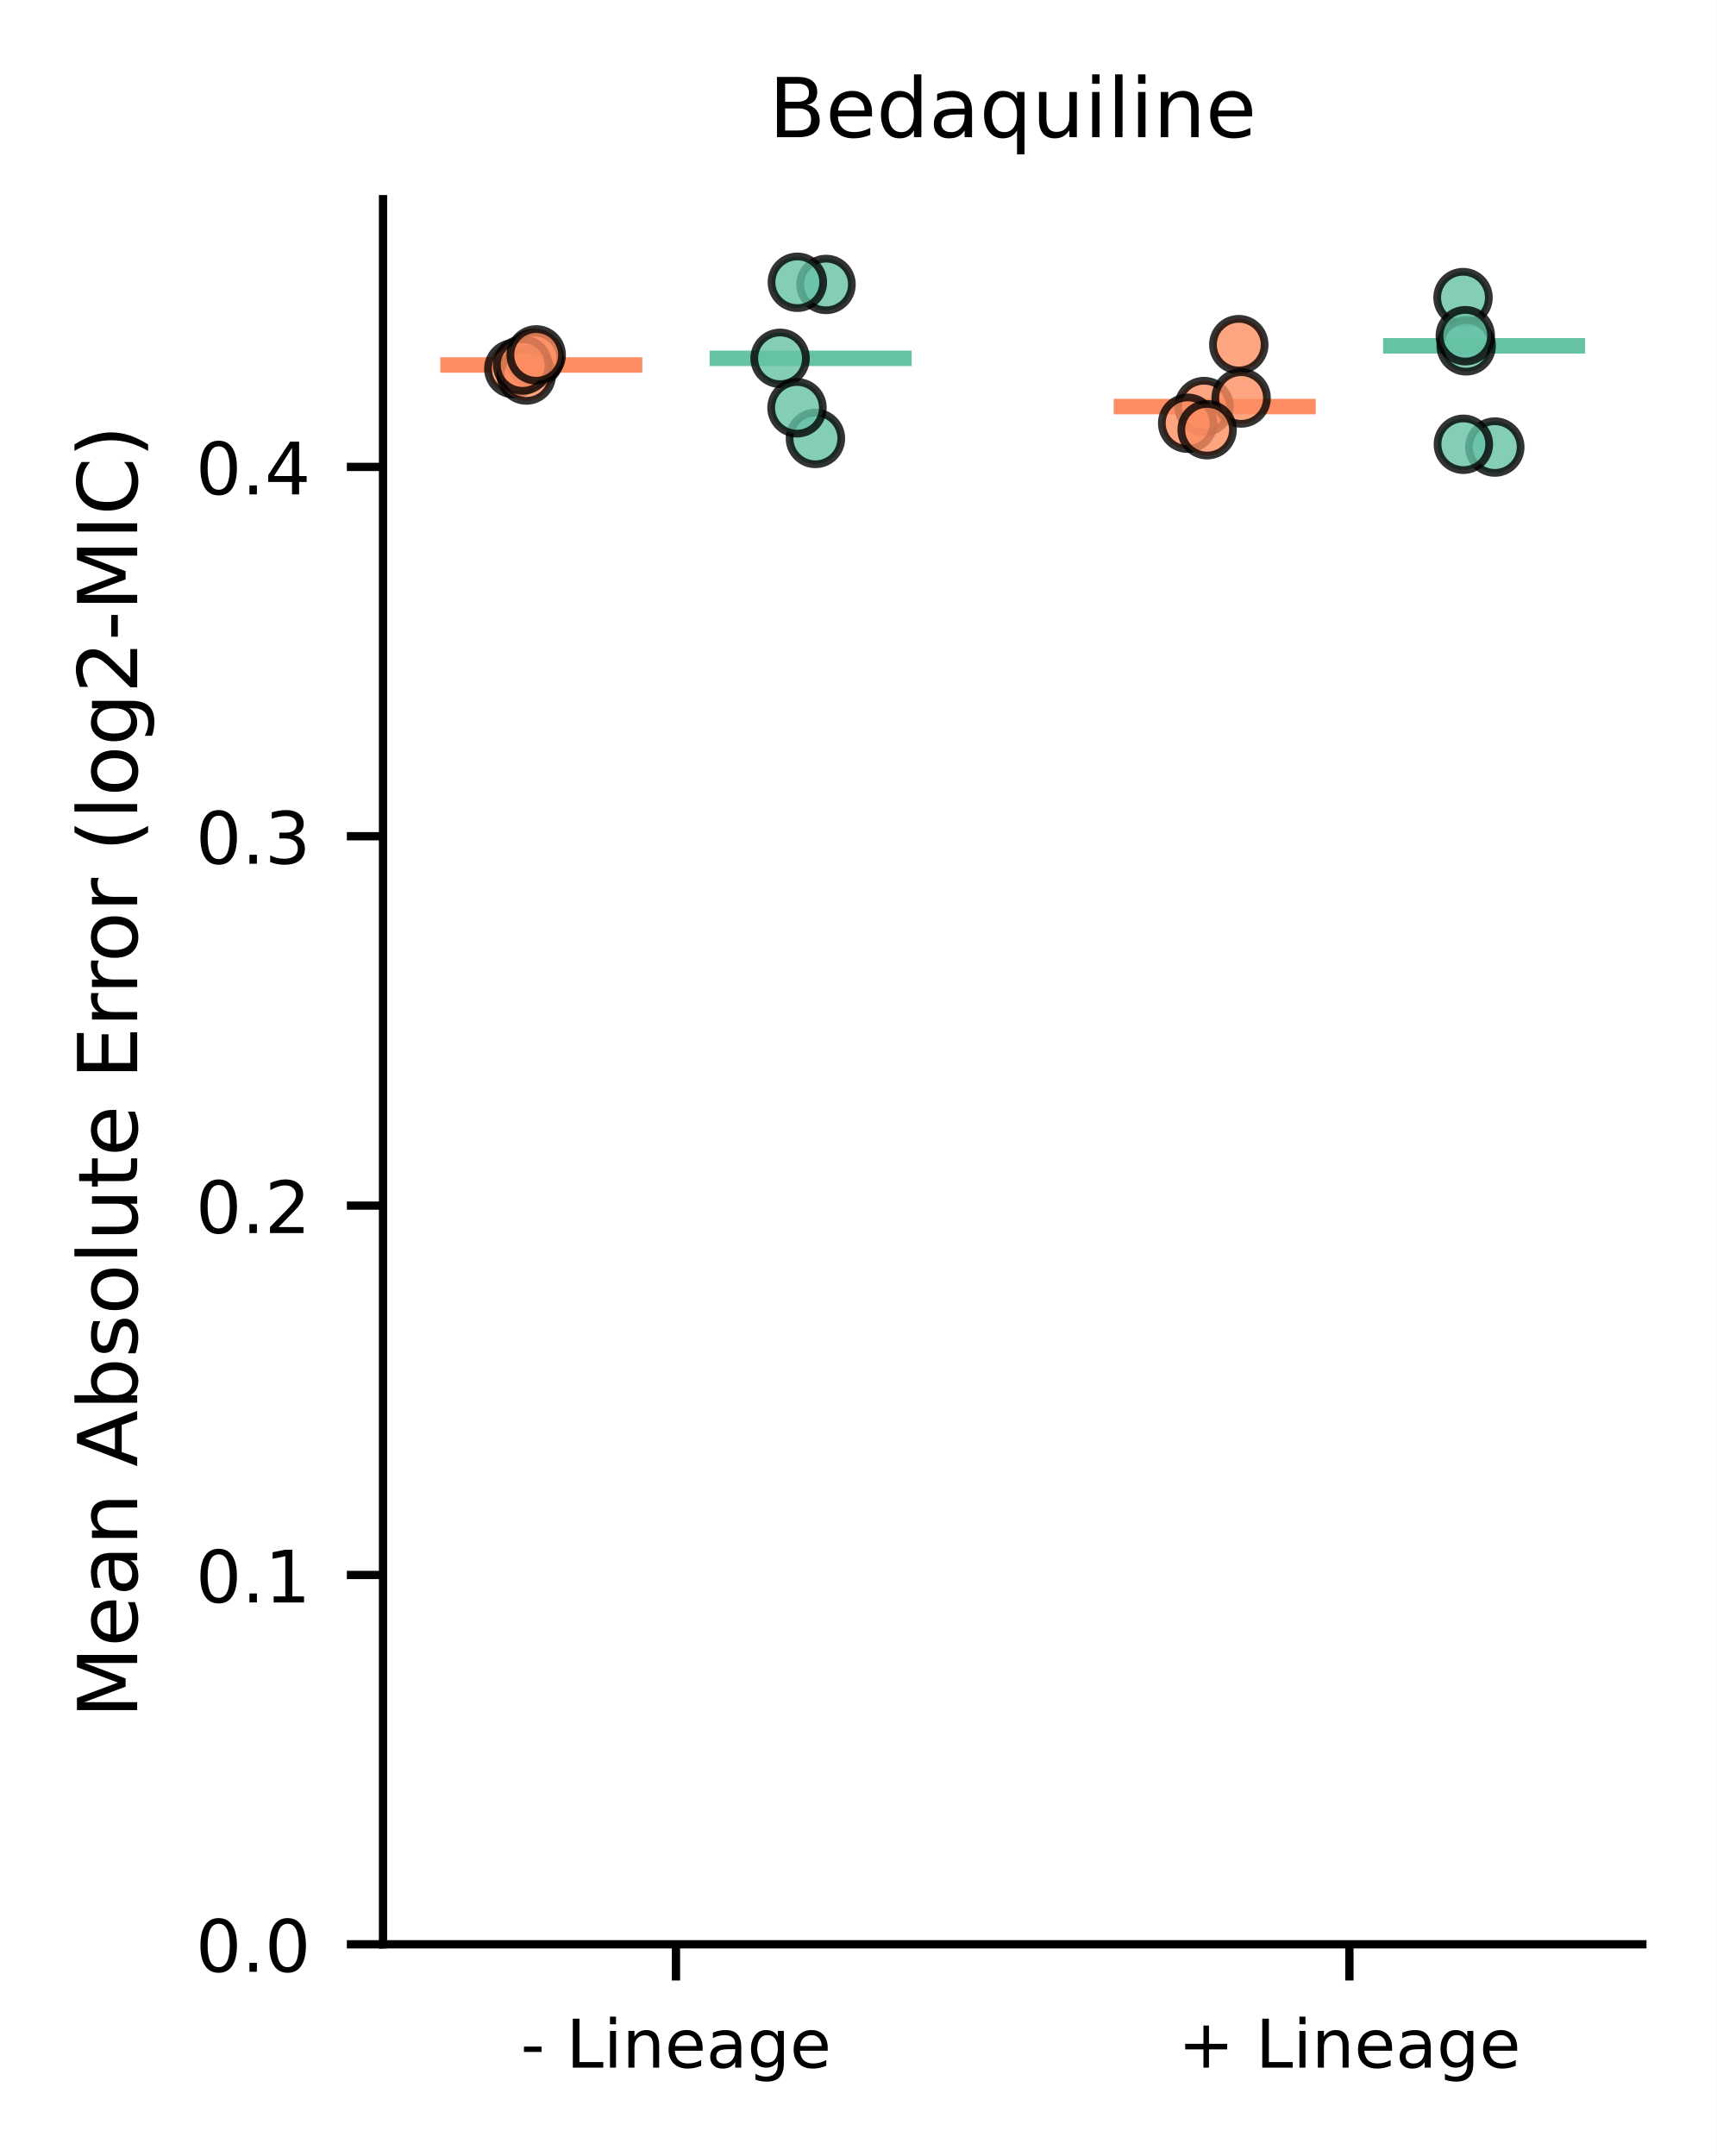
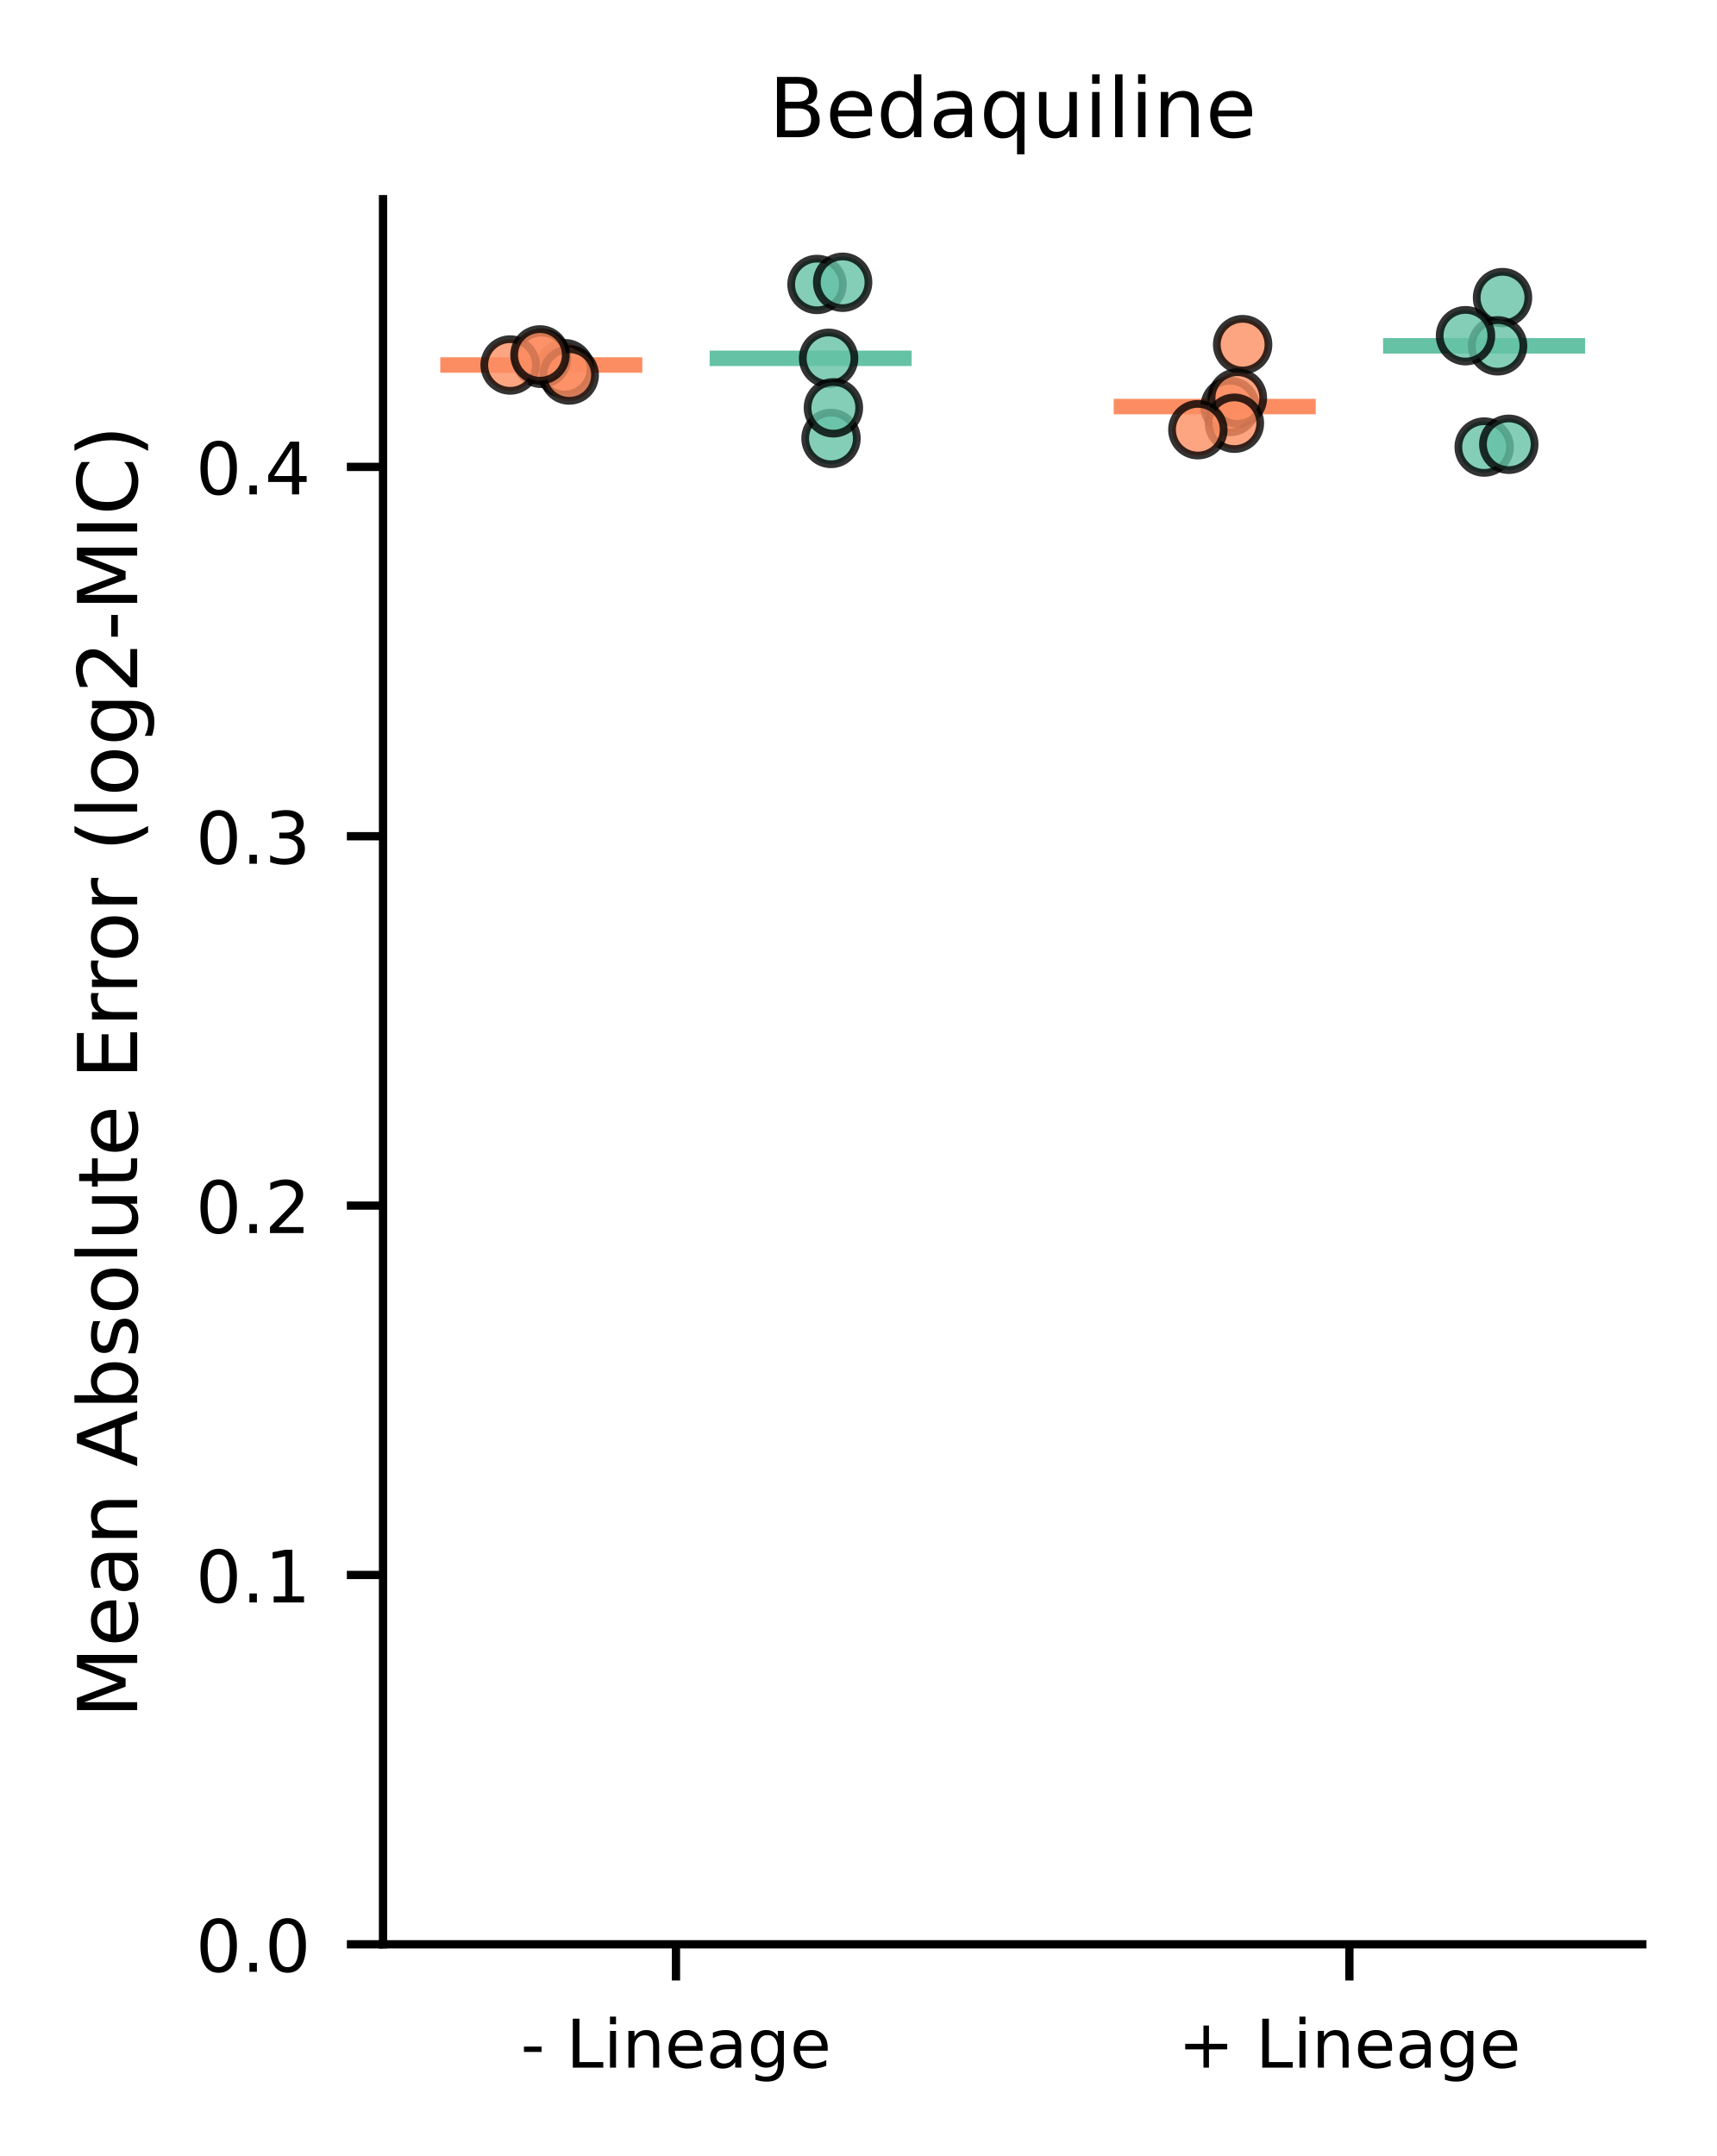
<svg xmlns="http://www.w3.org/2000/svg" xmlns:xlink="http://www.w3.org/1999/xlink" width="166.175pt" height="208.69pt" viewBox="0 0 166.175 208.69" version="1.1">
  <defs>
    <style type="text/css">*{stroke-linejoin: round; stroke-linecap: butt}</style>
  </defs>
  <g id="figure_1">
    <g id="patch_1">
      <path d="M 0 208.69  L 166.175 208.69  L 166.175 0  L 0 0  z " style="fill: #ffffff" />
    </g>
    <g id="axes_1">
      <g id="patch_2">
        <path d="M 37.075 188.199  L 158.975 188.199  L 158.975 19.279  L 37.075 19.279  z " style="fill: #ffffff" />
      </g>
      <g id="LineCollection_1">
-         <path d="M 42.616 35.331  L 62.172 35.331  " clip-path="url(#pe7621ceaf0)" style="fill: none; stroke: #fc8d62; stroke-width: 1.5" />
+         <path d="M 42.616 35.331  L 62.172 35.331  " clip-path="url(#pb1d70567b7)" style="fill: none; stroke: #fc8d62; stroke-width: 1.5" />
      </g>
      <g id="LineCollection_2">
-         <path d="M 68.69 34.684  L 88.247 34.684  " clip-path="url(#pe7621ceaf0)" style="fill: none; stroke: #66c2a5; stroke-width: 1.5" />
+         <path d="M 68.69 34.684  L 88.247 34.684  " clip-path="url(#pb1d70567b7)" style="fill: none; stroke: #66c2a5; stroke-width: 1.5" />
      </g>
      <g id="LineCollection_3">
-         <path d="M 107.803 39.352  L 127.359 39.352  " clip-path="url(#pe7621ceaf0)" style="fill: none; stroke: #fc8d62; stroke-width: 1.5" />
+         <path d="M 107.803 39.352  L 127.359 39.352  " clip-path="url(#pb1d70567b7)" style="fill: none; stroke: #fc8d62; stroke-width: 1.5" />
      </g>
      <g id="LineCollection_4">
-         <path d="M 133.878 33.475  L 153.434 33.475  " clip-path="url(#pe7621ceaf0)" style="fill: none; stroke: #66c2a5; stroke-width: 1.5" />
+         <path d="M 133.878 33.475  L 153.434 33.475  " clip-path="url(#pb1d70567b7)" style="fill: none; stroke: #66c2a5; stroke-width: 1.5" />
      </g>
      <g id="PathCollection_1">
        <defs>
-           <path id="C0_0_0a21245f25" d="M 0 2.5  C 0.663 2.5 1.299 2.237 1.768 1.768  C 2.237 1.299 2.5 0.663 2.5 -0  C 2.5 -0.663 2.237 -1.299 1.768 -1.768  C 1.299 -2.237 0.663 -2.5 0 -2.5  C -0.663 -2.5 -1.299 -2.237 -1.768 -1.768  C -2.237 -1.299 -2.5 -0.663 -2.5 0  C -2.5 0.663 -2.237 1.299 -1.768 1.768  C -1.299 2.237 -0.663 2.5 0 2.5  z " />
+           <path id="C0_0_21c20eb754" d="M 0 2.5  C 0.663 2.5 1.299 2.237 1.768 1.768  C 2.237 1.299 2.5 0.663 2.5 -0  C 2.5 -0.663 2.237 -1.299 1.768 -1.768  C 1.299 -2.237 0.663 -2.5 0 -2.5  C -0.663 -2.5 -1.299 -2.237 -1.768 -1.768  C -2.237 -1.299 -2.5 -0.663 -2.5 0  C -2.5 0.663 -2.237 1.299 -1.768 1.768  C -1.299 2.237 -0.663 2.5 0 2.5  z " />
        </defs>
-         <g clip-path="url(#pe7621ceaf0)">
-           <use xlink:href="#C0_0_0a21245f25" x="49.737" y="35.689" style="fill: #fc8d62; fill-opacity: 0.8; stroke: #000000; stroke-opacity: 0.8; stroke-width: 0.75" />
-         </g>
-         <g clip-path="url(#pe7621ceaf0)">
-           <use xlink:href="#C0_0_0a21245f25" x="51.72" y="34.69" style="fill: #fc8d62; fill-opacity: 0.8; stroke: #000000; stroke-opacity: 0.8; stroke-width: 0.75" />
-         </g>
-         <g clip-path="url(#pe7621ceaf0)">
-           <use xlink:href="#C0_0_0a21245f25" x="50.947" y="36.301" style="fill: #fc8d62; fill-opacity: 0.8; stroke: #000000; stroke-opacity: 0.8; stroke-width: 0.75" />
-         </g>
-         <g clip-path="url(#pe7621ceaf0)">
-           <use xlink:href="#C0_0_0a21245f25" x="50.591" y="35.331" style="fill: #fc8d62; fill-opacity: 0.8; stroke: #000000; stroke-opacity: 0.8; stroke-width: 0.75" />
-         </g>
-         <g clip-path="url(#pe7621ceaf0)">
-           <use xlink:href="#C0_0_0a21245f25" x="51.904" y="34.353" style="fill: #fc8d62; fill-opacity: 0.8; stroke: #000000; stroke-opacity: 0.8; stroke-width: 0.75" />
+         <g clip-path="url(#pb1d70567b7)">
+           <use xlink:href="#C0_0_21c20eb754" x="54.668" y="35.689" style="fill: #fc8d62; fill-opacity: 0.8; stroke: #000000; stroke-opacity: 0.8; stroke-width: 0.75" />
+         </g>
+         <g clip-path="url(#pb1d70567b7)">
+           <use xlink:href="#C0_0_21c20eb754" x="52.415" y="34.69" style="fill: #fc8d62; fill-opacity: 0.8; stroke: #000000; stroke-opacity: 0.8; stroke-width: 0.75" />
+         </g>
+         <g clip-path="url(#pb1d70567b7)">
+           <use xlink:href="#C0_0_21c20eb754" x="55.099" y="36.301" style="fill: #fc8d62; fill-opacity: 0.8; stroke: #000000; stroke-opacity: 0.8; stroke-width: 0.75" />
+         </g>
+         <g clip-path="url(#pb1d70567b7)">
+           <use xlink:href="#C0_0_21c20eb754" x="49.378" y="35.331" style="fill: #fc8d62; fill-opacity: 0.8; stroke: #000000; stroke-opacity: 0.8; stroke-width: 0.75" />
+         </g>
+         <g clip-path="url(#pb1d70567b7)">
+           <use xlink:href="#C0_0_21c20eb754" x="52.267" y="34.353" style="fill: #fc8d62; fill-opacity: 0.8; stroke: #000000; stroke-opacity: 0.8; stroke-width: 0.75" />
        </g>
      </g>
      <g id="PathCollection_2">
        <defs>
-           <path id="C1_0_9b1e423cc5" d="M 0 2.5  C 0.663 2.5 1.299 2.237 1.768 1.768  C 2.237 1.299 2.5 0.663 2.5 -0  C 2.5 -0.663 2.237 -1.299 1.768 -1.768  C 1.299 -2.237 0.663 -2.5 0 -2.5  C -0.663 -2.5 -1.299 -2.237 -1.768 -1.768  C -2.237 -1.299 -2.5 -0.663 -2.5 0  C -2.5 0.663 -2.237 1.299 -1.768 1.768  C -1.299 2.237 -0.663 2.5 0 2.5  z " />
+           <path id="C1_0_fbe9cbb860" d="M 0 2.5  C 0.663 2.5 1.299 2.237 1.768 1.768  C 2.237 1.299 2.5 0.663 2.5 -0  C 2.5 -0.663 2.237 -1.299 1.768 -1.768  C 1.299 -2.237 0.663 -2.5 0 -2.5  C -0.663 -2.5 -1.299 -2.237 -1.768 -1.768  C -2.237 -1.299 -2.5 -0.663 -2.5 0  C -2.5 0.663 -2.237 1.299 -1.768 1.768  C -1.299 2.237 -0.663 2.5 0 2.5  z " />
        </defs>
-         <g clip-path="url(#pe7621ceaf0)">
-           <use xlink:href="#C1_0_9b1e423cc5" x="78.931" y="42.439" style="fill: #66c2a5; fill-opacity: 0.8; stroke: #000000; stroke-opacity: 0.8; stroke-width: 0.75" />
-         </g>
-         <g clip-path="url(#pe7621ceaf0)">
-           <use xlink:href="#C1_0_9b1e423cc5" x="79.959" y="27.534" style="fill: #66c2a5; fill-opacity: 0.8; stroke: #000000; stroke-opacity: 0.8; stroke-width: 0.75" />
-         </g>
-         <g clip-path="url(#pe7621ceaf0)">
-           <use xlink:href="#C1_0_9b1e423cc5" x="75.51" y="34.684" style="fill: #66c2a5; fill-opacity: 0.8; stroke: #000000; stroke-opacity: 0.8; stroke-width: 0.75" />
-         </g>
-         <g clip-path="url(#pe7621ceaf0)">
-           <use xlink:href="#C1_0_9b1e423cc5" x="77.147" y="39.475" style="fill: #66c2a5; fill-opacity: 0.8; stroke: #000000; stroke-opacity: 0.8; stroke-width: 0.75" />
-         </g>
-         <g clip-path="url(#pe7621ceaf0)">
-           <use xlink:href="#C1_0_9b1e423cc5" x="77.182" y="27.323" style="fill: #66c2a5; fill-opacity: 0.8; stroke: #000000; stroke-opacity: 0.8; stroke-width: 0.75" />
+         <g clip-path="url(#pb1d70567b7)">
+           <use xlink:href="#C1_0_fbe9cbb860" x="80.439" y="42.439" style="fill: #66c2a5; fill-opacity: 0.8; stroke: #000000; stroke-opacity: 0.8; stroke-width: 0.75" />
+         </g>
+         <g clip-path="url(#pb1d70567b7)">
+           <use xlink:href="#C1_0_fbe9cbb860" x="79.084" y="27.534" style="fill: #66c2a5; fill-opacity: 0.8; stroke: #000000; stroke-opacity: 0.8; stroke-width: 0.75" />
+         </g>
+         <g clip-path="url(#pb1d70567b7)">
+           <use xlink:href="#C1_0_fbe9cbb860" x="80.206" y="34.684" style="fill: #66c2a5; fill-opacity: 0.8; stroke: #000000; stroke-opacity: 0.8; stroke-width: 0.75" />
+         </g>
+         <g clip-path="url(#pb1d70567b7)">
+           <use xlink:href="#C1_0_fbe9cbb860" x="80.67" y="39.475" style="fill: #66c2a5; fill-opacity: 0.8; stroke: #000000; stroke-opacity: 0.8; stroke-width: 0.75" />
+         </g>
+         <g clip-path="url(#pb1d70567b7)">
+           <use xlink:href="#C1_0_fbe9cbb860" x="81.565" y="27.323" style="fill: #66c2a5; fill-opacity: 0.8; stroke: #000000; stroke-opacity: 0.8; stroke-width: 0.75" />
        </g>
      </g>
      <g id="PathCollection_3">
        <defs>
-           <path id="C2_0_ca3a7e2442" d="M 0 2.5  C 0.663 2.5 1.299 2.237 1.768 1.768  C 2.237 1.299 2.5 0.663 2.5 -0  C 2.5 -0.663 2.237 -1.299 1.768 -1.768  C 1.299 -2.237 0.663 -2.5 0 -2.5  C -0.663 -2.5 -1.299 -2.237 -1.768 -1.768  C -2.237 -1.299 -2.5 -0.663 -2.5 0  C -2.5 0.663 -2.237 1.299 -1.768 1.768  C -1.299 2.237 -0.663 2.5 0 2.5  z " />
+           <path id="C2_0_bb40239c86" d="M 0 2.5  C 0.663 2.5 1.299 2.237 1.768 1.768  C 2.237 1.299 2.5 0.663 2.5 -0  C 2.5 -0.663 2.237 -1.299 1.768 -1.768  C 1.299 -2.237 0.663 -2.5 0 -2.5  C -0.663 -2.5 -1.299 -2.237 -1.768 -1.768  C -2.237 -1.299 -2.5 -0.663 -2.5 0  C -2.5 0.663 -2.237 1.299 -1.768 1.768  C -1.299 2.237 -0.663 2.5 0 2.5  z " />
        </defs>
-         <g clip-path="url(#pe7621ceaf0)">
-           <use xlink:href="#C2_0_ca3a7e2442" x="116.549" y="39.352" style="fill: #fc8d62; fill-opacity: 0.8; stroke: #000000; stroke-opacity: 0.8; stroke-width: 0.75" />
-         </g>
-         <g clip-path="url(#pe7621ceaf0)">
-           <use xlink:href="#C2_0_ca3a7e2442" x="119.912" y="33.36" style="fill: #fc8d62; fill-opacity: 0.8; stroke: #000000; stroke-opacity: 0.8; stroke-width: 0.75" />
-         </g>
-         <g clip-path="url(#pe7621ceaf0)">
-           <use xlink:href="#C2_0_ca3a7e2442" x="120.136" y="38.524" style="fill: #fc8d62; fill-opacity: 0.8; stroke: #000000; stroke-opacity: 0.8; stroke-width: 0.75" />
-         </g>
-         <g clip-path="url(#pe7621ceaf0)">
-           <use xlink:href="#C2_0_ca3a7e2442" x="114.962" y="40.967" style="fill: #fc8d62; fill-opacity: 0.8; stroke: #000000; stroke-opacity: 0.8; stroke-width: 0.75" />
-         </g>
-         <g clip-path="url(#pe7621ceaf0)">
-           <use xlink:href="#C2_0_ca3a7e2442" x="116.847" y="41.594" style="fill: #fc8d62; fill-opacity: 0.8; stroke: #000000; stroke-opacity: 0.8; stroke-width: 0.75" />
+         <g clip-path="url(#pb1d70567b7)">
+           <use xlink:href="#C2_0_bb40239c86" x="119.071" y="39.352" style="fill: #fc8d62; fill-opacity: 0.8; stroke: #000000; stroke-opacity: 0.8; stroke-width: 0.75" />
+         </g>
+         <g clip-path="url(#pb1d70567b7)">
+           <use xlink:href="#C2_0_bb40239c86" x="120.284" y="33.36" style="fill: #fc8d62; fill-opacity: 0.8; stroke: #000000; stroke-opacity: 0.8; stroke-width: 0.75" />
+         </g>
+         <g clip-path="url(#pb1d70567b7)">
+           <use xlink:href="#C2_0_bb40239c86" x="119.776" y="38.524" style="fill: #fc8d62; fill-opacity: 0.8; stroke: #000000; stroke-opacity: 0.8; stroke-width: 0.75" />
+         </g>
+         <g clip-path="url(#pb1d70567b7)">
+           <use xlink:href="#C2_0_bb40239c86" x="119.486" y="40.967" style="fill: #fc8d62; fill-opacity: 0.8; stroke: #000000; stroke-opacity: 0.8; stroke-width: 0.75" />
+         </g>
+         <g clip-path="url(#pb1d70567b7)">
+           <use xlink:href="#C2_0_bb40239c86" x="115.949" y="41.594" style="fill: #fc8d62; fill-opacity: 0.8; stroke: #000000; stroke-opacity: 0.8; stroke-width: 0.75" />
        </g>
      </g>
      <g id="PathCollection_4">
        <defs>
-           <path id="C3_0_b06add1b93" d="M 0 2.5  C 0.663 2.5 1.299 2.237 1.768 1.768  C 2.237 1.299 2.5 0.663 2.5 -0  C 2.5 -0.663 2.237 -1.299 1.768 -1.768  C 1.299 -2.237 0.663 -2.5 0 -2.5  C -0.663 -2.5 -1.299 -2.237 -1.768 -1.768  C -2.237 -1.299 -2.5 -0.663 -2.5 0  C -2.5 0.663 -2.237 1.299 -1.768 1.768  C -1.299 2.237 -0.663 2.5 0 2.5  z " />
+           <path id="C3_0_bd85b1c446" d="M 0 2.5  C 0.663 2.5 1.299 2.237 1.768 1.768  C 2.237 1.299 2.5 0.663 2.5 -0  C 2.5 -0.663 2.237 -1.299 1.768 -1.768  C 1.299 -2.237 0.663 -2.5 0 -2.5  C -0.663 -2.5 -1.299 -2.237 -1.768 -1.768  C -2.237 -1.299 -2.5 -0.663 -2.5 0  C -2.5 0.663 -2.237 1.299 -1.768 1.768  C -1.299 2.237 -0.663 2.5 0 2.5  z " />
        </defs>
-         <g clip-path="url(#pe7621ceaf0)">
-           <use xlink:href="#C3_0_b06add1b93" x="144.693" y="43.273" style="fill: #66c2a5; fill-opacity: 0.8; stroke: #000000; stroke-opacity: 0.8; stroke-width: 0.75" />
-         </g>
-         <g clip-path="url(#pe7621ceaf0)">
-           <use xlink:href="#C3_0_b06add1b93" x="141.617" y="28.807" style="fill: #66c2a5; fill-opacity: 0.8; stroke: #000000; stroke-opacity: 0.8; stroke-width: 0.75" />
-         </g>
-         <g clip-path="url(#pe7621ceaf0)">
-           <use xlink:href="#C3_0_b06add1b93" x="141.919" y="33.475" style="fill: #66c2a5; fill-opacity: 0.8; stroke: #000000; stroke-opacity: 0.8; stroke-width: 0.75" />
-         </g>
-         <g clip-path="url(#pe7621ceaf0)">
-           <use xlink:href="#C3_0_b06add1b93" x="141.649" y="43.004" style="fill: #66c2a5; fill-opacity: 0.8; stroke: #000000; stroke-opacity: 0.8; stroke-width: 0.75" />
-         </g>
-         <g clip-path="url(#pe7621ceaf0)">
-           <use xlink:href="#C3_0_b06add1b93" x="141.837" y="32.495" style="fill: #66c2a5; fill-opacity: 0.8; stroke: #000000; stroke-opacity: 0.8; stroke-width: 0.75" />
+         <g clip-path="url(#pb1d70567b7)">
+           <use xlink:href="#C3_0_bd85b1c446" x="143.664" y="43.273" style="fill: #66c2a5; fill-opacity: 0.8; stroke: #000000; stroke-opacity: 0.8; stroke-width: 0.75" />
+         </g>
+         <g clip-path="url(#pb1d70567b7)">
+           <use xlink:href="#C3_0_bd85b1c446" x="145.44" y="28.807" style="fill: #66c2a5; fill-opacity: 0.8; stroke: #000000; stroke-opacity: 0.8; stroke-width: 0.75" />
+         </g>
+         <g clip-path="url(#pb1d70567b7)">
+           <use xlink:href="#C3_0_bd85b1c446" x="144.963" y="33.475" style="fill: #66c2a5; fill-opacity: 0.8; stroke: #000000; stroke-opacity: 0.8; stroke-width: 0.75" />
+         </g>
+         <g clip-path="url(#pb1d70567b7)">
+           <use xlink:href="#C3_0_bd85b1c446" x="146.045" y="43.004" style="fill: #66c2a5; fill-opacity: 0.8; stroke: #000000; stroke-opacity: 0.8; stroke-width: 0.75" />
+         </g>
+         <g clip-path="url(#pb1d70567b7)">
+           <use xlink:href="#C3_0_bd85b1c446" x="141.857" y="32.495" style="fill: #66c2a5; fill-opacity: 0.8; stroke: #000000; stroke-opacity: 0.8; stroke-width: 0.75" />
        </g>
      </g>
      <g id="line2d_1" />
      <g id="line2d_2" />
      <g id="matplotlib.axis_1">
        <g id="xtick_1">
          <g id="line2d_3">
            <defs>
-               <path id="m39302bf857" d="M 0 0  L 0 3.5  " style="stroke: #000000; stroke-width: 0.8" />
+               <path id="m42a1a81919" d="M 0 0  L 0 3.5  " style="stroke: #000000; stroke-width: 0.8" />
            </defs>
            <g>
-               <use xlink:href="#m39302bf857" x="65.431" y="188.199" style="stroke: #000000; stroke-width: 0.8" />
+               <use xlink:href="#m42a1a81919" x="65.431" y="188.199" style="stroke: #000000; stroke-width: 0.8" />
            </g>
          </g>
          <g id="text_1">
            <g transform="translate(50.39782 200.1377) scale(0.065 -0.065)">
              <defs>
                <path id="DejaVuSans-2d" d="M 313 2009  L 1997 2009  L 1997 1497  L 313 1497  L 313 2009  z " transform="scale(0.015625)" />
                <path id="DejaVuSans-20" transform="scale(0.015625)" />
                <path id="DejaVuSans-4c" d="M 628 4666  L 1259 4666  L 1259 531  L 3531 531  L 3531 0  L 628 0  L 628 4666  z " transform="scale(0.015625)" />
                <path id="DejaVuSans-69" d="M 603 3500  L 1178 3500  L 1178 0  L 603 0  L 603 3500  z M 603 4863  L 1178 4863  L 1178 4134  L 603 4134  L 603 4863  z " transform="scale(0.015625)" />
                <path id="DejaVuSans-6e" d="M 3513 2113  L 3513 0  L 2938 0  L 2938 2094  Q 2938 2591 2744 2837  Q 2550 3084 2163 3084  Q 1697 3084 1428 2787  Q 1159 2491 1159 1978  L 1159 0  L 581 0  L 581 3500  L 1159 3500  L 1159 2956  Q 1366 3272 1645 3428  Q 1925 3584 2291 3584  Q 2894 3584 3203 3211  Q 3513 2838 3513 2113  z " transform="scale(0.015625)" />
                <path id="DejaVuSans-65" d="M 3597 1894  L 3597 1613  L 953 1613  Q 991 1019 1311 708  Q 1631 397 2203 397  Q 2534 397 2845 478  Q 3156 559 3463 722  L 3463 178  Q 3153 47 2828 -22  Q 2503 -91 2169 -91  Q 1331 -91 842 396  Q 353 884 353 1716  Q 353 2575 817 3079  Q 1281 3584 2069 3584  Q 2775 3584 3186 3129  Q 3597 2675 3597 1894  z M 3022 2063  Q 3016 2534 2758 2815  Q 2500 3097 2075 3097  Q 1594 3097 1305 2825  Q 1016 2553 972 2059  L 3022 2063  z " transform="scale(0.015625)" />
                <path id="DejaVuSans-61" d="M 2194 1759  Q 1497 1759 1228 1600  Q 959 1441 959 1056  Q 959 750 1161 570  Q 1363 391 1709 391  Q 2188 391 2477 730  Q 2766 1069 2766 1631  L 2766 1759  L 2194 1759  z M 3341 1997  L 3341 0  L 2766 0  L 2766 531  Q 2569 213 2275 61  Q 1981 -91 1556 -91  Q 1019 -91 701 211  Q 384 513 384 1019  Q 384 1609 779 1909  Q 1175 2209 1959 2209  L 2766 2209  L 2766 2266  Q 2766 2663 2505 2880  Q 2244 3097 1772 3097  Q 1472 3097 1187 3025  Q 903 2953 641 2809  L 641 3341  Q 956 3463 1253 3523  Q 1550 3584 1831 3584  Q 2591 3584 2966 3190  Q 3341 2797 3341 1997  z " transform="scale(0.015625)" />
                <path id="DejaVuSans-67" d="M 2906 1791  Q 2906 2416 2648 2759  Q 2391 3103 1925 3103  Q 1463 3103 1205 2759  Q 947 2416 947 1791  Q 947 1169 1205 825  Q 1463 481 1925 481  Q 2391 481 2648 825  Q 2906 1169 2906 1791  z M 3481 434  Q 3481 -459 3084 -895  Q 2688 -1331 1869 -1331  Q 1566 -1331 1297 -1286  Q 1028 -1241 775 -1147  L 775 -588  Q 1028 -725 1275 -790  Q 1522 -856 1778 -856  Q 2344 -856 2625 -561  Q 2906 -266 2906 331  L 2906 616  Q 2728 306 2450 153  Q 2172 0 1784 0  Q 1141 0 747 490  Q 353 981 353 1791  Q 353 2603 747 3093  Q 1141 3584 1784 3584  Q 2172 3584 2450 3431  Q 2728 3278 2906 2969  L 2906 3500  L 3481 3500  L 3481 434  z " transform="scale(0.015625)" />
              </defs>
              <use xlink:href="#DejaVuSans-2d" />
              <use xlink:href="#DejaVuSans-20" x="36.084" />
              <use xlink:href="#DejaVuSans-4c" x="67.871" />
              <use xlink:href="#DejaVuSans-69" x="123.584" />
              <use xlink:href="#DejaVuSans-6e" x="151.367" />
              <use xlink:href="#DejaVuSans-65" x="214.746" />
              <use xlink:href="#DejaVuSans-61" x="276.27" />
              <use xlink:href="#DejaVuSans-67" x="337.549" />
              <use xlink:href="#DejaVuSans-65" x="401.025" />
            </g>
          </g>
        </g>
        <g id="xtick_2">
          <g id="line2d_4">
            <g>
-               <use xlink:href="#m39302bf857" x="130.618" y="188.199" style="stroke: #000000; stroke-width: 0.8" />
+               <use xlink:href="#m42a1a81919" x="130.618" y="188.199" style="stroke: #000000; stroke-width: 0.8" />
            </g>
          </g>
          <g id="text_2">
            <g transform="translate(114.0341 200.1377) scale(0.065 -0.065)">
              <defs>
                <path id="DejaVuSans-2b" d="M 2944 4013  L 2944 2272  L 4684 2272  L 4684 1741  L 2944 1741  L 2944 0  L 2419 0  L 2419 1741  L 678 1741  L 678 2272  L 2419 2272  L 2419 4013  L 2944 4013  z " transform="scale(0.015625)" />
              </defs>
              <use xlink:href="#DejaVuSans-2b" />
              <use xlink:href="#DejaVuSans-20" x="83.789" />
              <use xlink:href="#DejaVuSans-4c" x="115.576" />
              <use xlink:href="#DejaVuSans-69" x="171.289" />
              <use xlink:href="#DejaVuSans-6e" x="199.072" />
              <use xlink:href="#DejaVuSans-65" x="262.451" />
              <use xlink:href="#DejaVuSans-61" x="323.975" />
              <use xlink:href="#DejaVuSans-67" x="385.254" />
              <use xlink:href="#DejaVuSans-65" x="448.73" />
            </g>
          </g>
        </g>
      </g>
      <g id="matplotlib.axis_2">
        <g id="ytick_1">
          <g id="line2d_5">
            <defs>
-               <path id="m49cab605a0" d="M 0 0  L -3.5 0  " style="stroke: #000000; stroke-width: 0.8" />
+               <path id="mf7bd7e98f0" d="M 0 0  L -3.5 0  " style="stroke: #000000; stroke-width: 0.8" />
            </defs>
            <g>
-               <use xlink:href="#m49cab605a0" x="37.075" y="188.199" style="stroke: #000000; stroke-width: 0.8" />
+               <use xlink:href="#mf7bd7e98f0" x="37.075" y="188.199" style="stroke: #000000; stroke-width: 0.8" />
            </g>
          </g>
          <g id="text_3">
            <g transform="translate(18.9425 190.8582) scale(0.07 -0.07)">
              <defs>
                <path id="DejaVuSans-30" d="M 2034 4250  Q 1547 4250 1301 3770  Q 1056 3291 1056 2328  Q 1056 1369 1301 889  Q 1547 409 2034 409  Q 2525 409 2770 889  Q 3016 1369 3016 2328  Q 3016 3291 2770 3770  Q 2525 4250 2034 4250  z M 2034 4750  Q 2819 4750 3233 4129  Q 3647 3509 3647 2328  Q 3647 1150 3233 529  Q 2819 -91 2034 -91  Q 1250 -91 836 529  Q 422 1150 422 2328  Q 422 3509 836 4129  Q 1250 4750 2034 4750  z " transform="scale(0.015625)" />
                <path id="DejaVuSans-2e" d="M 684 794  L 1344 794  L 1344 0  L 684 0  L 684 794  z " transform="scale(0.015625)" />
              </defs>
              <use xlink:href="#DejaVuSans-30" />
              <use xlink:href="#DejaVuSans-2e" x="63.623" />
              <use xlink:href="#DejaVuSans-30" x="95.41" />
            </g>
          </g>
        </g>
        <g id="ytick_2">
          <g id="line2d_6">
            <g>
-               <use xlink:href="#m49cab605a0" x="37.075" y="152.448" style="stroke: #000000; stroke-width: 0.8" />
+               <use xlink:href="#mf7bd7e98f0" x="37.075" y="152.448" style="stroke: #000000; stroke-width: 0.8" />
            </g>
          </g>
          <g id="text_4">
            <g transform="translate(18.9425 155.1072) scale(0.07 -0.07)">
              <defs>
                <path id="DejaVuSans-31" d="M 794 531  L 1825 531  L 1825 4091  L 703 3866  L 703 4441  L 1819 4666  L 2450 4666  L 2450 531  L 3481 531  L 3481 0  L 794 0  L 794 531  z " transform="scale(0.015625)" />
              </defs>
              <use xlink:href="#DejaVuSans-30" />
              <use xlink:href="#DejaVuSans-2e" x="63.623" />
              <use xlink:href="#DejaVuSans-31" x="95.41" />
            </g>
          </g>
        </g>
        <g id="ytick_3">
          <g id="line2d_7">
            <g>
-               <use xlink:href="#m49cab605a0" x="37.075" y="116.697" style="stroke: #000000; stroke-width: 0.8" />
+               <use xlink:href="#mf7bd7e98f0" x="37.075" y="116.697" style="stroke: #000000; stroke-width: 0.8" />
            </g>
          </g>
          <g id="text_5">
            <g transform="translate(18.9425 119.3561) scale(0.07 -0.07)">
              <defs>
                <path id="DejaVuSans-32" d="M 1228 531  L 3431 531  L 3431 0  L 469 0  L 469 531  Q 828 903 1448 1529  Q 2069 2156 2228 2338  Q 2531 2678 2651 2914  Q 2772 3150 2772 3378  Q 2772 3750 2511 3984  Q 2250 4219 1831 4219  Q 1534 4219 1204 4116  Q 875 4013 500 3803  L 500 4441  Q 881 4594 1212 4672  Q 1544 4750 1819 4750  Q 2544 4750 2975 4387  Q 3406 4025 3406 3419  Q 3406 3131 3298 2873  Q 3191 2616 2906 2266  Q 2828 2175 2409 1742  Q 1991 1309 1228 531  z " transform="scale(0.015625)" />
              </defs>
              <use xlink:href="#DejaVuSans-30" />
              <use xlink:href="#DejaVuSans-2e" x="63.623" />
              <use xlink:href="#DejaVuSans-32" x="95.41" />
            </g>
          </g>
        </g>
        <g id="ytick_4">
          <g id="line2d_8">
            <g>
-               <use xlink:href="#m49cab605a0" x="37.075" y="80.946" style="stroke: #000000; stroke-width: 0.8" />
+               <use xlink:href="#mf7bd7e98f0" x="37.075" y="80.946" style="stroke: #000000; stroke-width: 0.8" />
            </g>
          </g>
          <g id="text_6">
            <g transform="translate(18.9425 83.60508) scale(0.07 -0.07)">
              <defs>
                <path id="DejaVuSans-33" d="M 2597 2516  Q 3050 2419 3304 2112  Q 3559 1806 3559 1356  Q 3559 666 3084 287  Q 2609 -91 1734 -91  Q 1441 -91 1130 -33  Q 819 25 488 141  L 488 750  Q 750 597 1062 519  Q 1375 441 1716 441  Q 2309 441 2620 675  Q 2931 909 2931 1356  Q 2931 1769 2642 2001  Q 2353 2234 1838 2234  L 1294 2234  L 1294 2753  L 1863 2753  Q 2328 2753 2575 2939  Q 2822 3125 2822 3475  Q 2822 3834 2567 4026  Q 2313 4219 1838 4219  Q 1578 4219 1281 4162  Q 984 4106 628 3988  L 628 4550  Q 988 4650 1302 4700  Q 1616 4750 1894 4750  Q 2613 4750 3031 4423  Q 3450 4097 3450 3541  Q 3450 3153 3228 2886  Q 3006 2619 2597 2516  z " transform="scale(0.015625)" />
              </defs>
              <use xlink:href="#DejaVuSans-30" />
              <use xlink:href="#DejaVuSans-2e" x="63.623" />
              <use xlink:href="#DejaVuSans-33" x="95.41" />
            </g>
          </g>
        </g>
        <g id="ytick_5">
          <g id="line2d_9">
            <g>
-               <use xlink:href="#m49cab605a0" x="37.075" y="45.195" style="stroke: #000000; stroke-width: 0.8" />
+               <use xlink:href="#mf7bd7e98f0" x="37.075" y="45.195" style="stroke: #000000; stroke-width: 0.8" />
            </g>
          </g>
          <g id="text_7">
            <g transform="translate(18.9425 47.85404) scale(0.07 -0.07)">
              <defs>
                <path id="DejaVuSans-34" d="M 2419 4116  L 825 1625  L 2419 1625  L 2419 4116  z M 2253 4666  L 3047 4666  L 3047 1625  L 3713 1625  L 3713 1100  L 3047 1100  L 3047 0  L 2419 0  L 2419 1100  L 313 1100  L 313 1709  L 2253 4666  z " transform="scale(0.015625)" />
              </defs>
              <use xlink:href="#DejaVuSans-30" />
              <use xlink:href="#DejaVuSans-2e" x="63.623" />
              <use xlink:href="#DejaVuSans-34" x="95.41" />
            </g>
          </g>
        </g>
        <g id="text_8">
          <g transform="translate(13.27875 166.3137) rotate(-90) scale(0.08 -0.08)">
            <defs>
              <path id="DejaVuSans-4d" d="M 628 4666  L 1569 4666  L 2759 1491  L 3956 4666  L 4897 4666  L 4897 0  L 4281 0  L 4281 4097  L 3078 897  L 2444 897  L 1241 4097  L 1241 0  L 628 0  L 628 4666  z " transform="scale(0.015625)" />
              <path id="DejaVuSans-41" d="M 2188 4044  L 1331 1722  L 3047 1722  L 2188 4044  z M 1831 4666  L 2547 4666  L 4325 0  L 3669 0  L 3244 1197  L 1141 1197  L 716 0  L 50 0  L 1831 4666  z " transform="scale(0.015625)" />
              <path id="DejaVuSans-62" d="M 3116 1747  Q 3116 2381 2855 2742  Q 2594 3103 2138 3103  Q 1681 3103 1420 2742  Q 1159 2381 1159 1747  Q 1159 1113 1420 752  Q 1681 391 2138 391  Q 2594 391 2855 752  Q 3116 1113 3116 1747  z M 1159 2969  Q 1341 3281 1617 3432  Q 1894 3584 2278 3584  Q 2916 3584 3314 3078  Q 3713 2572 3713 1747  Q 3713 922 3314 415  Q 2916 -91 2278 -91  Q 1894 -91 1617 61  Q 1341 213 1159 525  L 1159 0  L 581 0  L 581 4863  L 1159 4863  L 1159 2969  z " transform="scale(0.015625)" />
              <path id="DejaVuSans-73" d="M 2834 3397  L 2834 2853  Q 2591 2978 2328 3040  Q 2066 3103 1784 3103  Q 1356 3103 1142 2972  Q 928 2841 928 2578  Q 928 2378 1081 2264  Q 1234 2150 1697 2047  L 1894 2003  Q 2506 1872 2764 1633  Q 3022 1394 3022 966  Q 3022 478 2636 193  Q 2250 -91 1575 -91  Q 1294 -91 989 -36  Q 684 19 347 128  L 347 722  Q 666 556 975 473  Q 1284 391 1588 391  Q 1994 391 2212 530  Q 2431 669 2431 922  Q 2431 1156 2273 1281  Q 2116 1406 1581 1522  L 1381 1569  Q 847 1681 609 1914  Q 372 2147 372 2553  Q 372 3047 722 3315  Q 1072 3584 1716 3584  Q 2034 3584 2315 3537  Q 2597 3491 2834 3397  z " transform="scale(0.015625)" />
              <path id="DejaVuSans-6f" d="M 1959 3097  Q 1497 3097 1228 2736  Q 959 2375 959 1747  Q 959 1119 1226 758  Q 1494 397 1959 397  Q 2419 397 2687 759  Q 2956 1122 2956 1747  Q 2956 2369 2687 2733  Q 2419 3097 1959 3097  z M 1959 3584  Q 2709 3584 3137 3096  Q 3566 2609 3566 1747  Q 3566 888 3137 398  Q 2709 -91 1959 -91  Q 1206 -91 779 398  Q 353 888 353 1747  Q 353 2609 779 3096  Q 1206 3584 1959 3584  z " transform="scale(0.015625)" />
              <path id="DejaVuSans-6c" d="M 603 4863  L 1178 4863  L 1178 0  L 603 0  L 603 4863  z " transform="scale(0.015625)" />
              <path id="DejaVuSans-75" d="M 544 1381  L 544 3500  L 1119 3500  L 1119 1403  Q 1119 906 1312 657  Q 1506 409 1894 409  Q 2359 409 2629 706  Q 2900 1003 2900 1516  L 2900 3500  L 3475 3500  L 3475 0  L 2900 0  L 2900 538  Q 2691 219 2414 64  Q 2138 -91 1772 -91  Q 1169 -91 856 284  Q 544 659 544 1381  z M 1991 3584  L 1991 3584  z " transform="scale(0.015625)" />
              <path id="DejaVuSans-74" d="M 1172 4494  L 1172 3500  L 2356 3500  L 2356 3053  L 1172 3053  L 1172 1153  Q 1172 725 1289 603  Q 1406 481 1766 481  L 2356 481  L 2356 0  L 1766 0  Q 1100 0 847 248  Q 594 497 594 1153  L 594 3053  L 172 3053  L 172 3500  L 594 3500  L 594 4494  L 1172 4494  z " transform="scale(0.015625)" />
              <path id="DejaVuSans-45" d="M 628 4666  L 3578 4666  L 3578 4134  L 1259 4134  L 1259 2753  L 3481 2753  L 3481 2222  L 1259 2222  L 1259 531  L 3634 531  L 3634 0  L 628 0  L 628 4666  z " transform="scale(0.015625)" />
              <path id="DejaVuSans-72" d="M 2631 2963  Q 2534 3019 2420 3045  Q 2306 3072 2169 3072  Q 1681 3072 1420 2755  Q 1159 2438 1159 1844  L 1159 0  L 581 0  L 581 3500  L 1159 3500  L 1159 2956  Q 1341 3275 1631 3429  Q 1922 3584 2338 3584  Q 2397 3584 2469 3576  Q 2541 3569 2628 3553  L 2631 2963  z " transform="scale(0.015625)" />
              <path id="DejaVuSans-28" d="M 1984 4856  Q 1566 4138 1362 3434  Q 1159 2731 1159 2009  Q 1159 1288 1364 580  Q 1569 -128 1984 -844  L 1484 -844  Q 1016 -109 783 600  Q 550 1309 550 2009  Q 550 2706 781 3412  Q 1013 4119 1484 4856  L 1984 4856  z " transform="scale(0.015625)" />
              <path id="DejaVuSans-49" d="M 628 4666  L 1259 4666  L 1259 0  L 628 0  L 628 4666  z " transform="scale(0.015625)" />
              <path id="DejaVuSans-43" d="M 4122 4306  L 4122 3641  Q 3803 3938 3442 4084  Q 3081 4231 2675 4231  Q 1875 4231 1450 3742  Q 1025 3253 1025 2328  Q 1025 1406 1450 917  Q 1875 428 2675 428  Q 3081 428 3442 575  Q 3803 722 4122 1019  L 4122 359  Q 3791 134 3420 21  Q 3050 -91 2638 -91  Q 1578 -91 968 557  Q 359 1206 359 2328  Q 359 3453 968 4101  Q 1578 4750 2638 4750  Q 3056 4750 3426 4639  Q 3797 4528 4122 4306  z " transform="scale(0.015625)" />
              <path id="DejaVuSans-29" d="M 513 4856  L 1013 4856  Q 1481 4119 1714 3412  Q 1947 2706 1947 2009  Q 1947 1309 1714 600  Q 1481 -109 1013 -844  L 513 -844  Q 928 -128 1133 580  Q 1338 1288 1338 2009  Q 1338 2731 1133 3434  Q 928 4138 513 4856  z " transform="scale(0.015625)" />
            </defs>
            <use xlink:href="#DejaVuSans-4d" />
            <use xlink:href="#DejaVuSans-65" x="86.279" />
            <use xlink:href="#DejaVuSans-61" x="147.803" />
            <use xlink:href="#DejaVuSans-6e" x="209.082" />
            <use xlink:href="#DejaVuSans-20" x="272.461" />
            <use xlink:href="#DejaVuSans-41" x="304.248" />
            <use xlink:href="#DejaVuSans-62" x="372.656" />
            <use xlink:href="#DejaVuSans-73" x="436.133" />
            <use xlink:href="#DejaVuSans-6f" x="488.232" />
            <use xlink:href="#DejaVuSans-6c" x="549.414" />
            <use xlink:href="#DejaVuSans-75" x="577.197" />
            <use xlink:href="#DejaVuSans-74" x="640.576" />
            <use xlink:href="#DejaVuSans-65" x="679.785" />
            <use xlink:href="#DejaVuSans-20" x="741.309" />
            <use xlink:href="#DejaVuSans-45" x="773.096" />
            <use xlink:href="#DejaVuSans-72" x="836.279" />
            <use xlink:href="#DejaVuSans-72" x="875.643" />
            <use xlink:href="#DejaVuSans-6f" x="914.506" />
            <use xlink:href="#DejaVuSans-72" x="975.688" />
            <use xlink:href="#DejaVuSans-20" x="1016.801" />
            <use xlink:href="#DejaVuSans-28" x="1048.588" />
            <use xlink:href="#DejaVuSans-6c" x="1087.602" />
            <use xlink:href="#DejaVuSans-6f" x="1115.385" />
            <use xlink:href="#DejaVuSans-67" x="1176.566" />
            <use xlink:href="#DejaVuSans-32" x="1240.043" />
            <use xlink:href="#DejaVuSans-2d" x="1303.666" />
            <use xlink:href="#DejaVuSans-4d" x="1339.75" />
            <use xlink:href="#DejaVuSans-49" x="1426.029" />
            <use xlink:href="#DejaVuSans-43" x="1455.521" />
            <use xlink:href="#DejaVuSans-29" x="1525.346" />
          </g>
        </g>
      </g>
      <g id="patch_3">
        <path d="M 37.075 188.199  L 37.075 19.279  " style="fill: none; stroke: #000000; stroke-width: 0.8; stroke-linejoin: miter; stroke-linecap: square" />
      </g>
      <g id="patch_4">
        <path d="M 37.075 188.199  L 158.975 188.199  " style="fill: none; stroke: #000000; stroke-width: 0.8; stroke-linejoin: miter; stroke-linecap: square" />
      </g>
      <g id="text_9">
        <g transform="translate(74.42406 13.27875) scale(0.08 -0.08)">
          <defs>
            <path id="DejaVuSans-42" d="M 1259 2228  L 1259 519  L 2272 519  Q 2781 519 3026 730  Q 3272 941 3272 1375  Q 3272 1813 3026 2020  Q 2781 2228 2272 2228  L 1259 2228  z M 1259 4147  L 1259 2741  L 2194 2741  Q 2656 2741 2882 2914  Q 3109 3088 3109 3444  Q 3109 3797 2882 3972  Q 2656 4147 2194 4147  L 1259 4147  z M 628 4666  L 2241 4666  Q 2963 4666 3353 4366  Q 3744 4066 3744 3513  Q 3744 3084 3544 2831  Q 3344 2578 2956 2516  Q 3422 2416 3680 2098  Q 3938 1781 3938 1306  Q 3938 681 3513 340  Q 3088 0 2303 0  L 628 0  L 628 4666  z " transform="scale(0.015625)" />
            <path id="DejaVuSans-64" d="M 2906 2969  L 2906 4863  L 3481 4863  L 3481 0  L 2906 0  L 2906 525  Q 2725 213 2448 61  Q 2172 -91 1784 -91  Q 1150 -91 751 415  Q 353 922 353 1747  Q 353 2572 751 3078  Q 1150 3584 1784 3584  Q 2172 3584 2448 3432  Q 2725 3281 2906 2969  z M 947 1747  Q 947 1113 1208 752  Q 1469 391 1925 391  Q 2381 391 2643 752  Q 2906 1113 2906 1747  Q 2906 2381 2643 2742  Q 2381 3103 1925 3103  Q 1469 3103 1208 2742  Q 947 2381 947 1747  z " transform="scale(0.015625)" />
            <path id="DejaVuSans-71" d="M 947 1747  Q 947 1113 1208 752  Q 1469 391 1925 391  Q 2381 391 2643 752  Q 2906 1113 2906 1747  Q 2906 2381 2643 2742  Q 2381 3103 1925 3103  Q 1469 3103 1208 2742  Q 947 2381 947 1747  z M 2906 525  Q 2725 213 2448 61  Q 2172 -91 1784 -91  Q 1150 -91 751 415  Q 353 922 353 1747  Q 353 2572 751 3078  Q 1150 3584 1784 3584  Q 2172 3584 2448 3432  Q 2725 3281 2906 2969  L 2906 3500  L 3481 3500  L 3481 -1331  L 2906 -1331  L 2906 525  z " transform="scale(0.015625)" />
          </defs>
          <use xlink:href="#DejaVuSans-42" />
          <use xlink:href="#DejaVuSans-65" x="68.604" />
          <use xlink:href="#DejaVuSans-64" x="130.127" />
          <use xlink:href="#DejaVuSans-61" x="193.604" />
          <use xlink:href="#DejaVuSans-71" x="254.883" />
          <use xlink:href="#DejaVuSans-75" x="318.359" />
          <use xlink:href="#DejaVuSans-69" x="381.738" />
          <use xlink:href="#DejaVuSans-6c" x="409.521" />
          <use xlink:href="#DejaVuSans-69" x="437.305" />
          <use xlink:href="#DejaVuSans-6e" x="465.088" />
          <use xlink:href="#DejaVuSans-65" x="528.467" />
        </g>
      </g>
    </g>
  </g>
  <defs>
-     <clipPath id="pe7621ceaf0">
+     <clipPath id="pb1d70567b7">
      <rect x="37.075" y="19.279" width="121.9" height="168.92" />
    </clipPath>
  </defs>
</svg>
